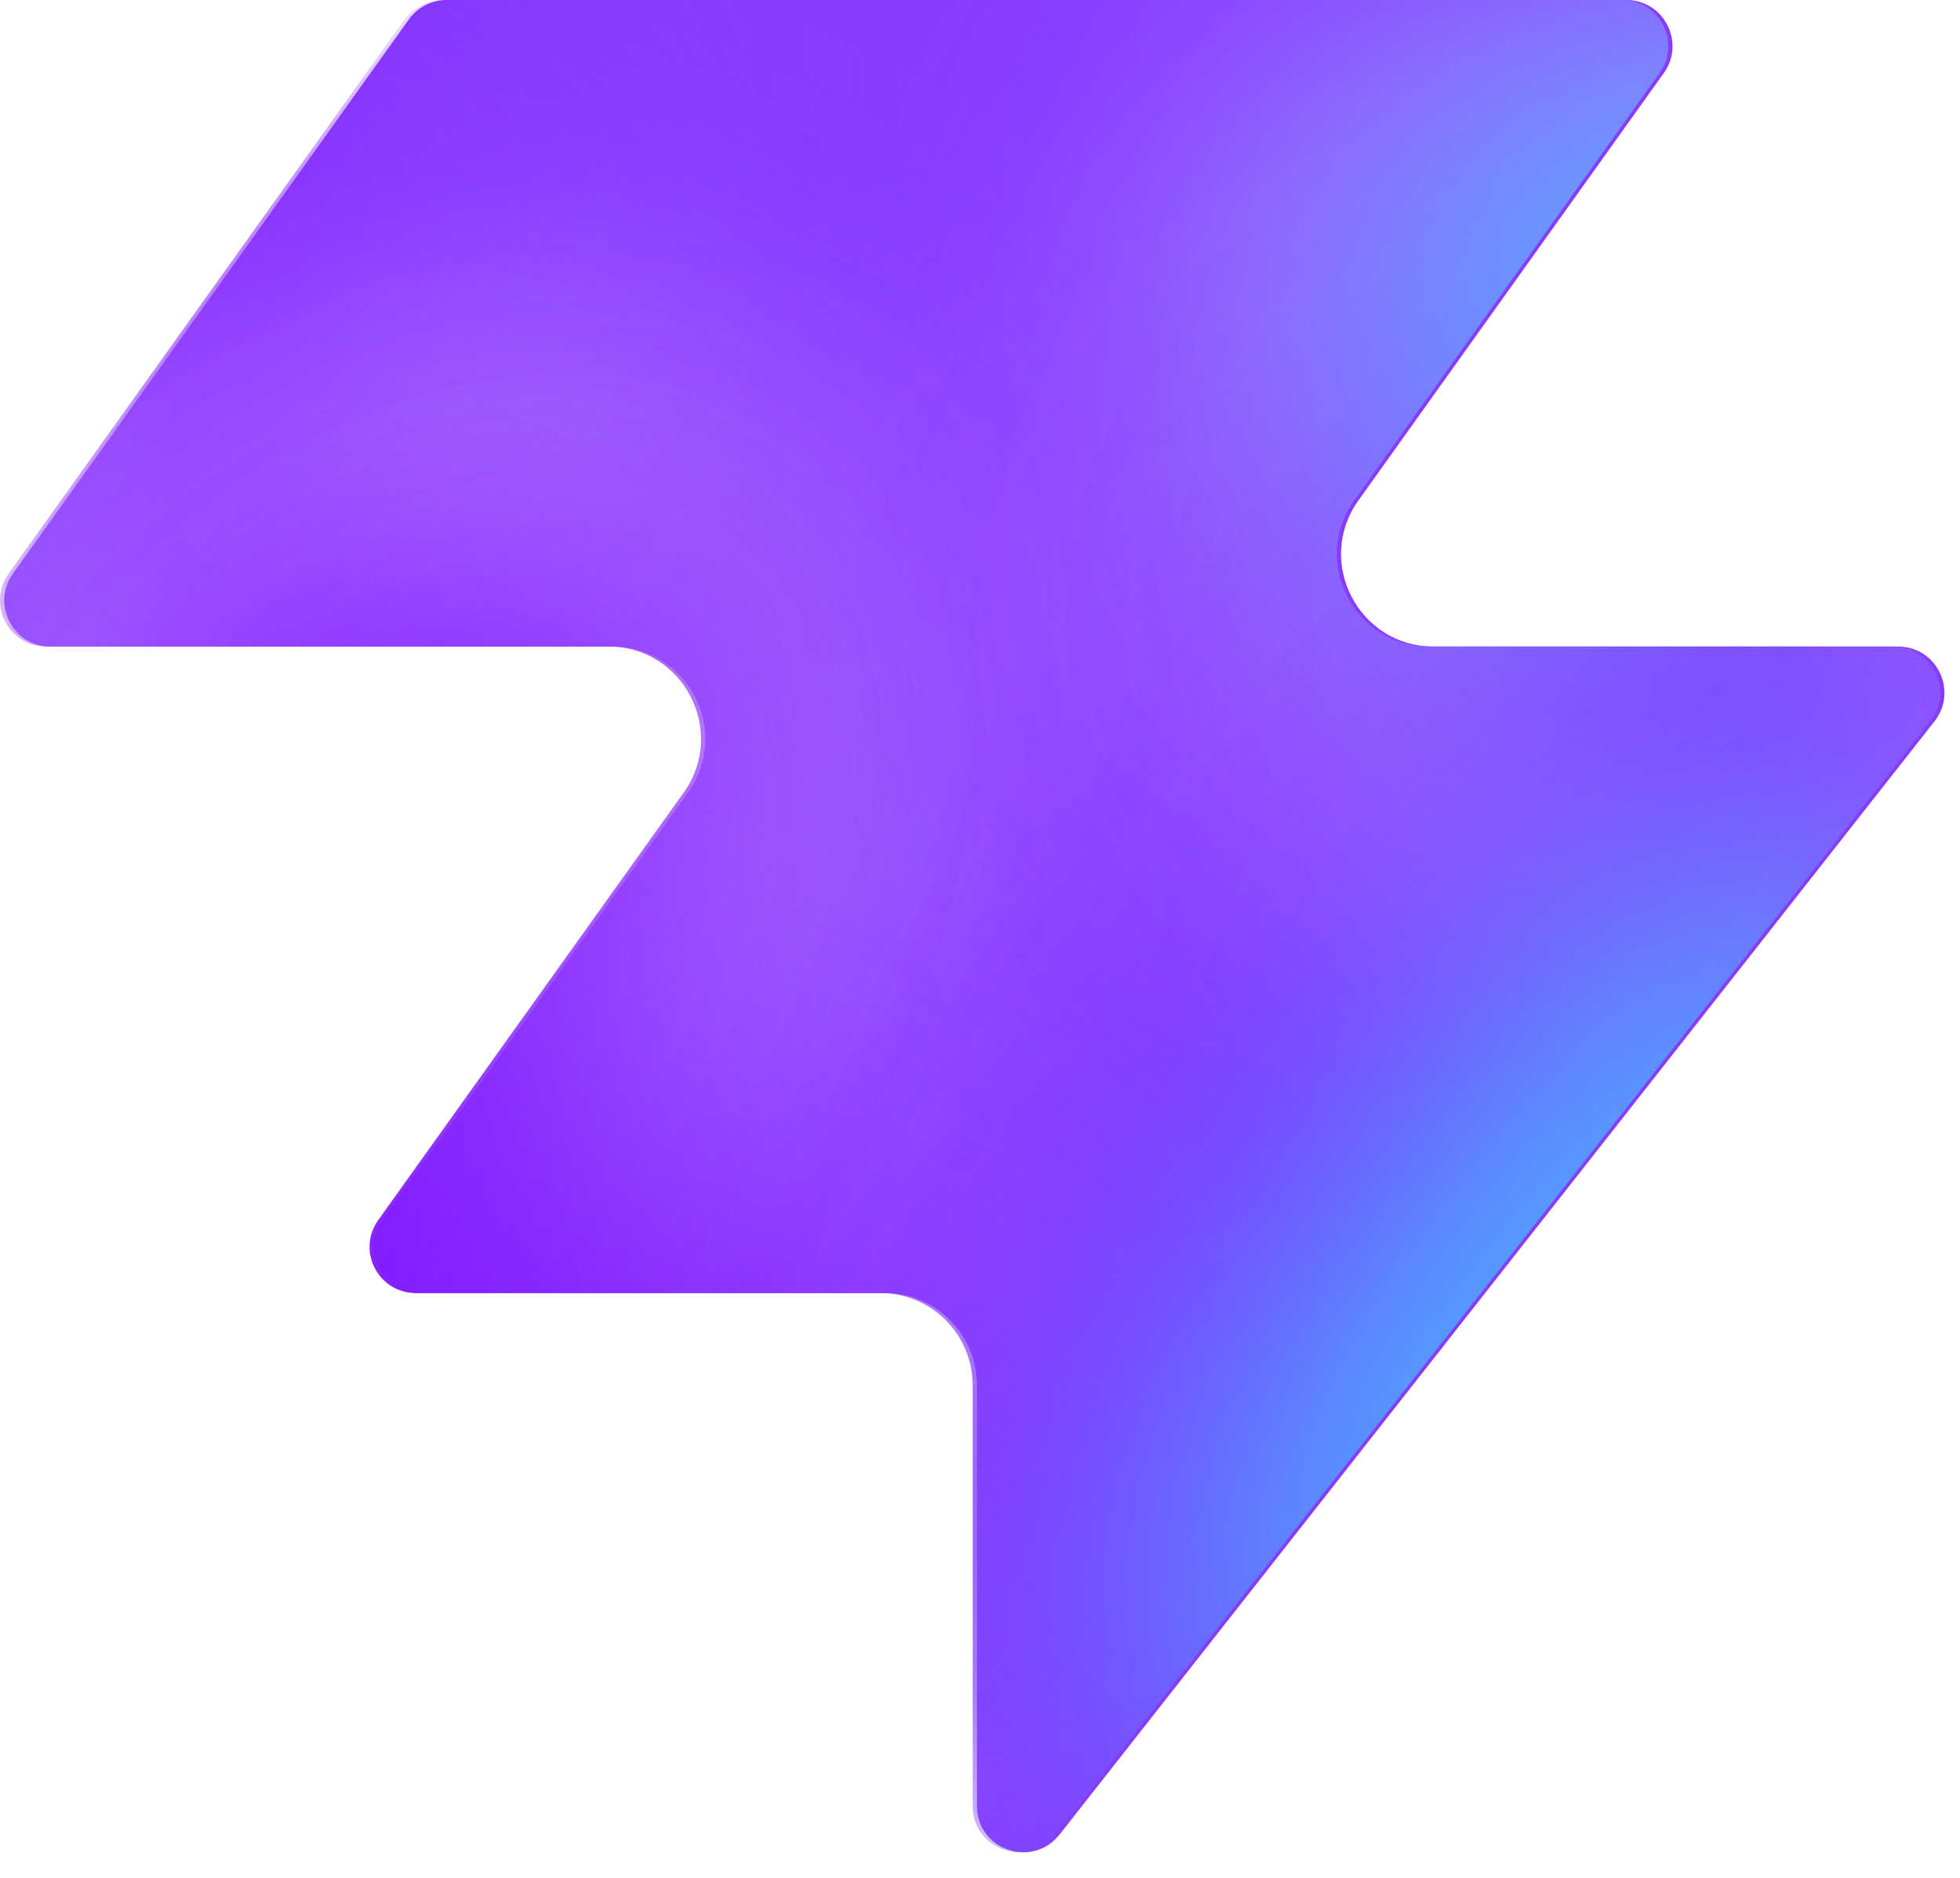
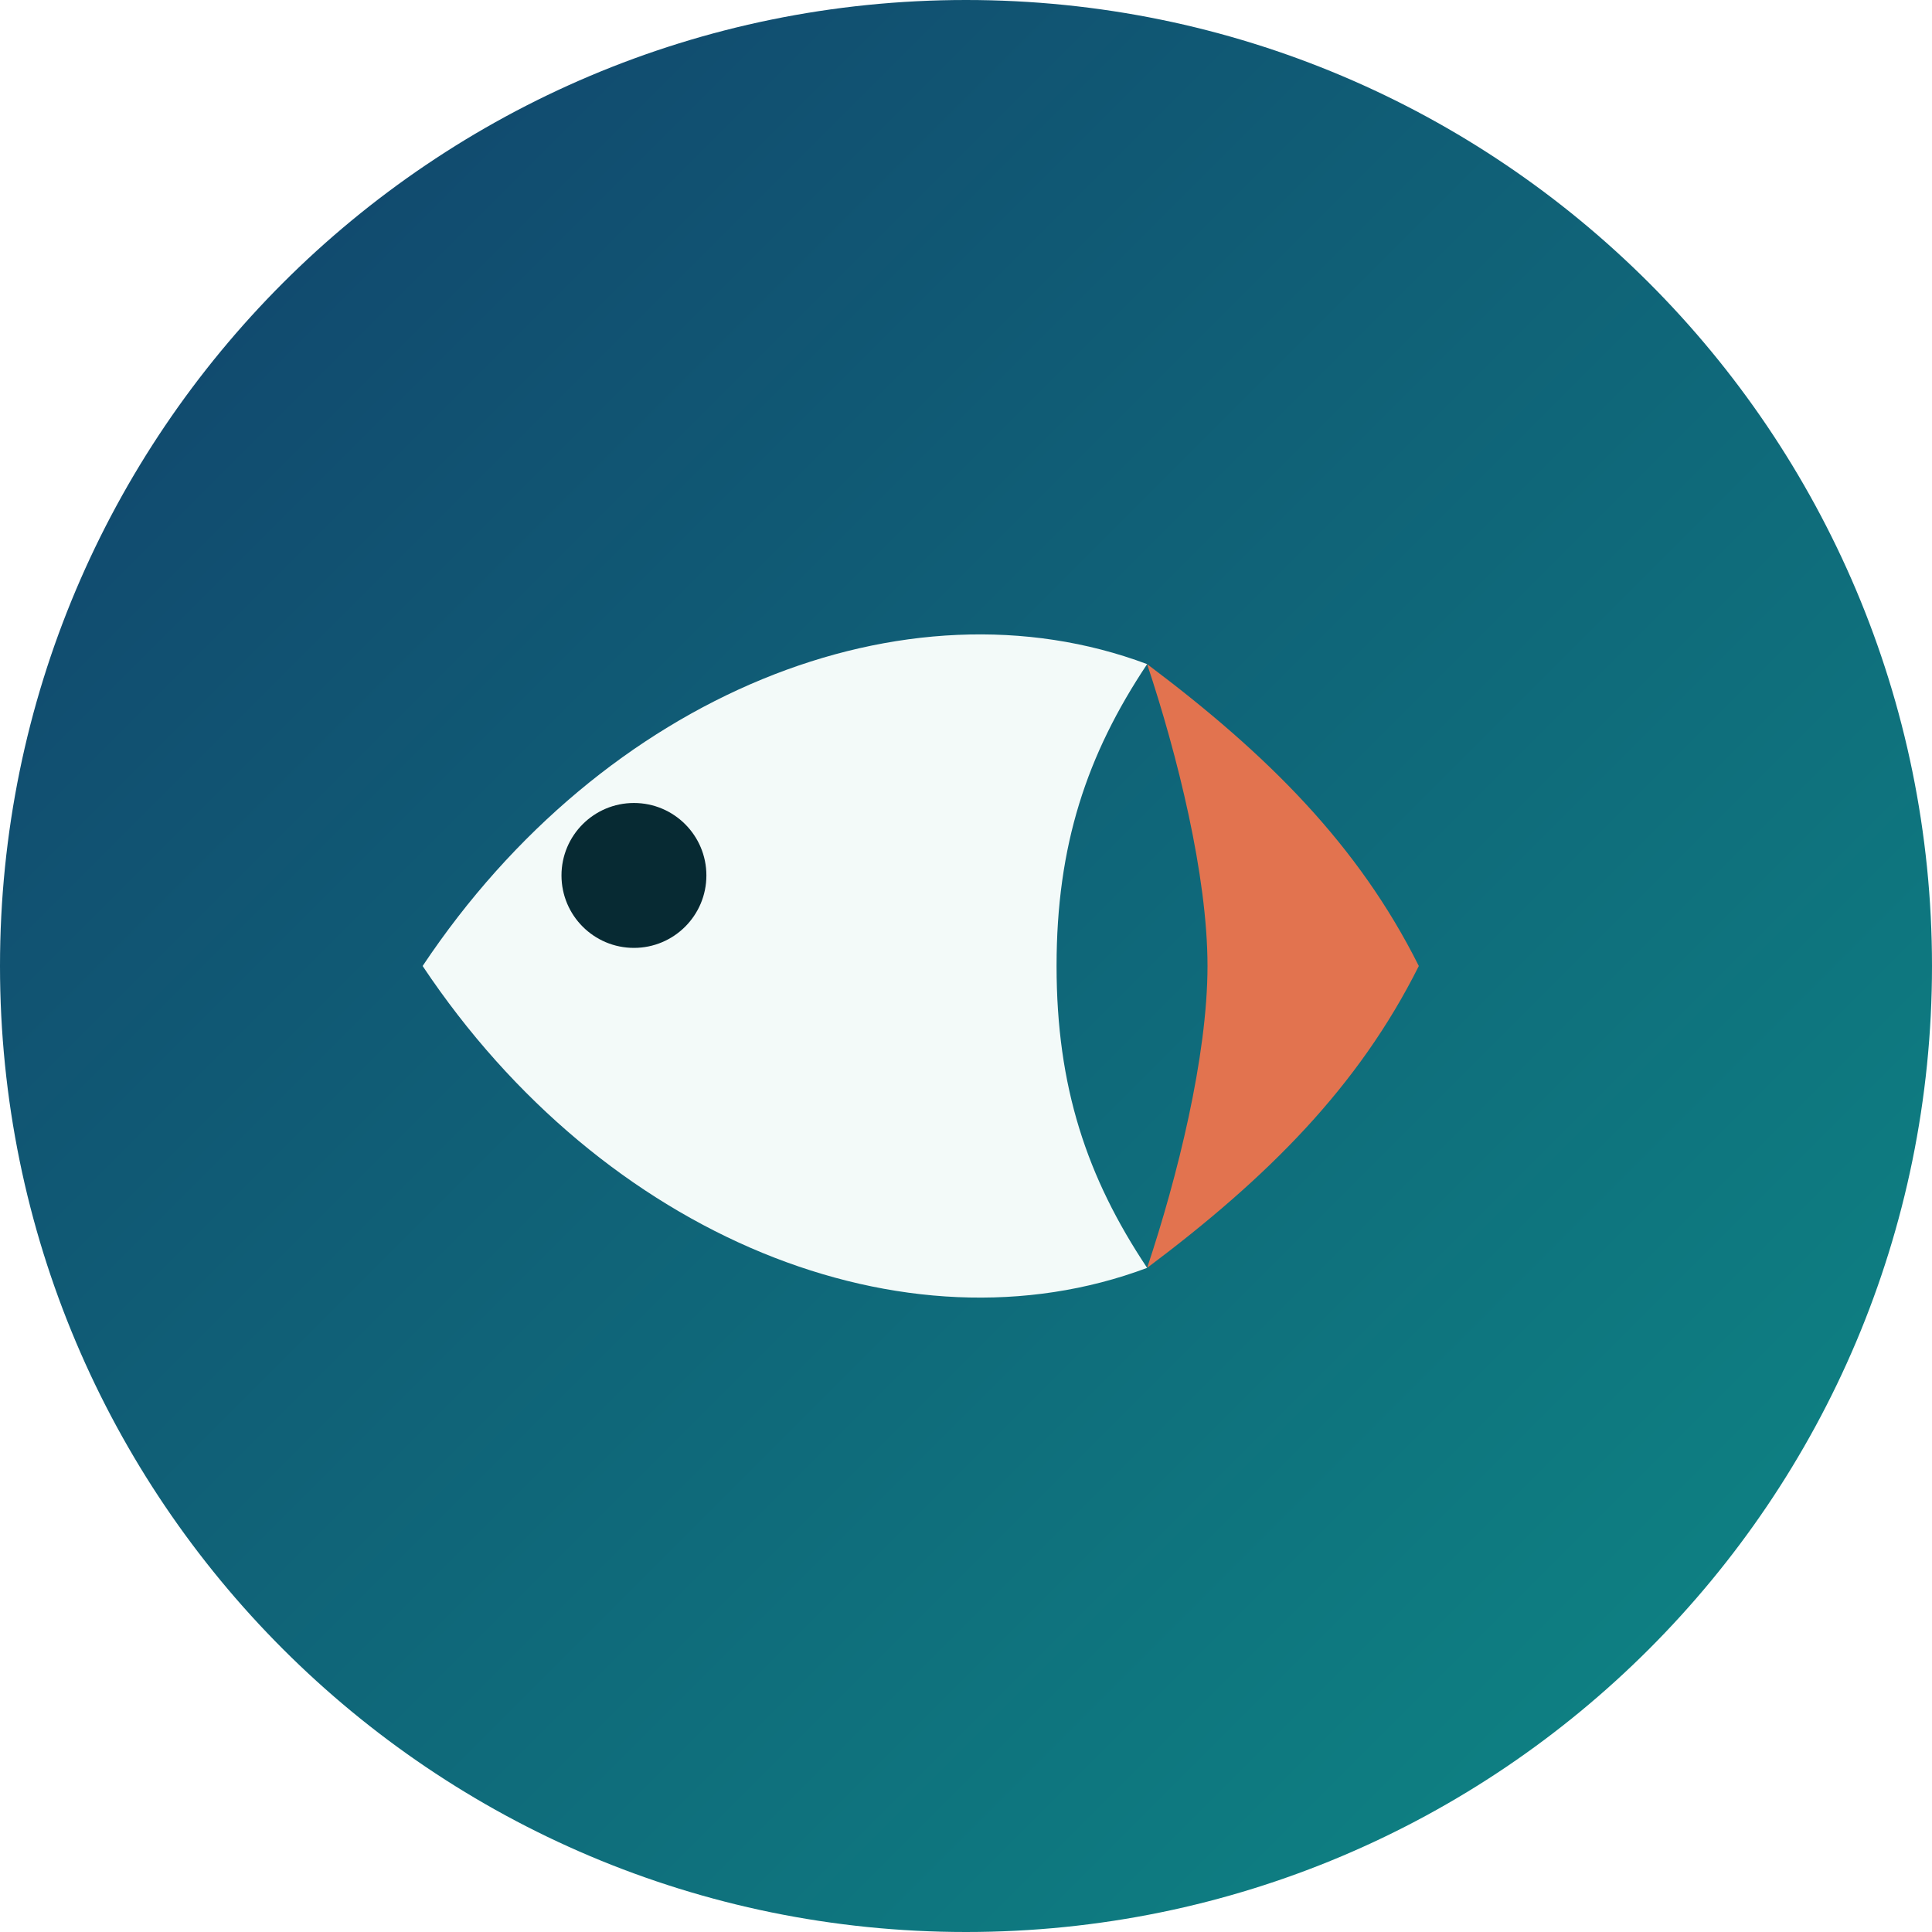
- <svg xmlns="http://www.w3.org/2000/svg" width="48" height="46" fill="none" viewBox="0 0 48 46">
-   <path fill="#863bff" d="M25.946 44.938c-.664.845-2.021.375-2.021-.698V33.937a2.26 2.26 0 0 0-2.262-2.262H10.287c-.92 0-1.456-1.04-.92-1.788l7.48-10.471c1.07-1.497 0-3.578-1.842-3.578H1.237c-.92 0-1.456-1.04-.92-1.788L10.013.474c.214-.297.556-.474.92-.474h28.894c.92 0 1.456 1.04.92 1.788l-7.48 10.471c-1.07 1.498 0 3.579 1.842 3.579h11.377c.943 0 1.473 1.088.89 1.83L25.947 44.94z" style="fill:#863bff;fill:color(display-p3 .525 .23 1);fill-opacity:1" />
-   <mask id="a" width="48" height="46" x="0" y="0" maskUnits="userSpaceOnUse" style="mask-type:alpha">
-     <path fill="#000" d="M25.842 44.938c-.664.844-2.021.375-2.021-.698V33.937a2.26 2.26 0 0 0-2.262-2.262H10.183c-.92 0-1.456-1.04-.92-1.788l7.48-10.471c1.07-1.498 0-3.579-1.842-3.579H1.133c-.92 0-1.456-1.04-.92-1.787L9.91.473c.214-.297.556-.474.92-.474h28.894c.92 0 1.456 1.04.92 1.788l-7.48 10.471c-1.07 1.498 0 3.578 1.842 3.578h11.377c.943 0 1.473 1.088.89 1.832L25.843 44.94z" style="fill:#000;fill-opacity:1" />
-   </mask>
-   <g mask="url(#a)">
-     <g filter="url(#b)">
-       <ellipse cx="5.508" cy="14.704" fill="#ede6ff" rx="5.508" ry="14.704" style="fill:#ede6ff;fill:color(display-p3 .927 .903 1);fill-opacity:1" transform="matrix(.00324 1 1 -.00324 -4.47 31.516)" />
-     </g>
-     <g filter="url(#c)">
-       <ellipse cx="10.399" cy="29.851" fill="#ede6ff" rx="10.399" ry="29.851" style="fill:#ede6ff;fill:color(display-p3 .927 .903 1);fill-opacity:1" transform="matrix(.00324 1 1 -.00324 -39.328 7.883)" />
-     </g>
-     <g filter="url(#d)">
-       <ellipse cx="5.508" cy="30.487" fill="#7e14ff" rx="5.508" ry="30.487" style="fill:#7e14ff;fill:color(display-p3 .492 .077 1);fill-opacity:1" transform="rotate(89.814 -25.913 -14.639)scale(1 -1)" />
-     </g>
-     <g filter="url(#e)">
-       <ellipse cx="5.508" cy="30.599" fill="#7e14ff" rx="5.508" ry="30.599" style="fill:#7e14ff;fill:color(display-p3 .492 .077 1);fill-opacity:1" transform="rotate(89.814 -32.644 -3.334)scale(1 -1)" />
-     </g>
-     <g filter="url(#f)">
-       <ellipse cx="5.508" cy="30.599" fill="#7e14ff" rx="5.508" ry="30.599" style="fill:#7e14ff;fill:color(display-p3 .492 .077 1);fill-opacity:1" transform="matrix(.00324 1 1 -.00324 -34.34 30.47)" />
-     </g>
-     <g filter="url(#g)">
-       <ellipse cx="14.072" cy="22.078" fill="#ede6ff" rx="14.072" ry="22.078" style="fill:#ede6ff;fill:color(display-p3 .927 .903 1);fill-opacity:1" transform="rotate(93.35 24.506 48.493)scale(-1 1)" />
-     </g>
-     <g filter="url(#h)">
-       <ellipse cx="3.47" cy="21.501" fill="#7e14ff" rx="3.47" ry="21.501" style="fill:#7e14ff;fill:color(display-p3 .492 .077 1);fill-opacity:1" transform="rotate(89.009 28.708 47.59)scale(-1 1)" />
-     </g>
-     <g filter="url(#i)">
-       <ellipse cx="3.47" cy="21.501" fill="#7e14ff" rx="3.47" ry="21.501" style="fill:#7e14ff;fill:color(display-p3 .492 .077 1);fill-opacity:1" transform="rotate(89.009 28.708 47.59)scale(-1 1)" />
-     </g>
-     <g filter="url(#j)">
-       <ellipse cx=".387" cy="8.972" fill="#7e14ff" rx="4.407" ry="29.108" style="fill:#7e14ff;fill:color(display-p3 .492 .077 1);fill-opacity:1" transform="rotate(39.51 .387 8.972)" />
-     </g>
-     <g filter="url(#k)">
-       <ellipse cx="47.523" cy="-6.092" fill="#7e14ff" rx="4.407" ry="29.108" style="fill:#7e14ff;fill:color(display-p3 .492 .077 1);fill-opacity:1" transform="rotate(37.892 47.523 -6.092)" />
-     </g>
-     <g filter="url(#l)">
-       <ellipse cx="41.412" cy="6.333" fill="#47bfff" rx="5.971" ry="9.665" style="fill:#47bfff;fill:color(display-p3 .28 .748 1);fill-opacity:1" transform="rotate(37.892 41.412 6.333)" />
-     </g>
-     <g filter="url(#m)">
-       <ellipse cx="-1.879" cy="38.332" fill="#7e14ff" rx="4.407" ry="29.108" style="fill:#7e14ff;fill:color(display-p3 .492 .077 1);fill-opacity:1" transform="rotate(37.892 -1.88 38.332)" />
-     </g>
-     <g filter="url(#n)">
-       <ellipse cx="-1.879" cy="38.332" fill="#7e14ff" rx="4.407" ry="29.108" style="fill:#7e14ff;fill:color(display-p3 .492 .077 1);fill-opacity:1" transform="rotate(37.892 -1.88 38.332)" />
-     </g>
-     <g filter="url(#o)">
-       <ellipse cx="35.651" cy="29.907" fill="#7e14ff" rx="4.407" ry="29.108" style="fill:#7e14ff;fill:color(display-p3 .492 .077 1);fill-opacity:1" transform="rotate(37.892 35.651 29.907)" />
-     </g>
-     <g filter="url(#p)">
-       <ellipse cx="38.418" cy="32.4" fill="#47bfff" rx="5.971" ry="15.297" style="fill:#47bfff;fill:color(display-p3 .28 .748 1);fill-opacity:1" transform="rotate(37.892 38.418 32.4)" />
-     </g>
-   </g>
+ <svg xmlns="http://www.w3.org/2000/svg" viewBox="0 0 64 64">
  <defs>
-     <filter id="b" width="60.045" height="41.654" x="-19.77" y="16.149" color-interpolation-filters="sRGB" filterUnits="userSpaceOnUse">
-       <feFlood flood-opacity="0" result="BackgroundImageFix" />
-       <feBlend in="SourceGraphic" in2="BackgroundImageFix" result="shape" />
-       <feGaussianBlur result="effect1_foregroundBlur_2002_17158" stdDeviation="7.659" />
-     </filter>
-     <filter id="c" width="90.34" height="51.437" x="-54.613" y="-7.533" color-interpolation-filters="sRGB" filterUnits="userSpaceOnUse">
-       <feFlood flood-opacity="0" result="BackgroundImageFix" />
-       <feBlend in="SourceGraphic" in2="BackgroundImageFix" result="shape" />
-       <feGaussianBlur result="effect1_foregroundBlur_2002_17158" stdDeviation="7.659" />
-     </filter>
-     <filter id="d" width="79.355" height="29.4" x="-49.64" y="2.03" color-interpolation-filters="sRGB" filterUnits="userSpaceOnUse">
-       <feFlood flood-opacity="0" result="BackgroundImageFix" />
-       <feBlend in="SourceGraphic" in2="BackgroundImageFix" result="shape" />
-       <feGaussianBlur result="effect1_foregroundBlur_2002_17158" stdDeviation="4.596" />
-     </filter>
-     <filter id="e" width="79.579" height="29.4" x="-45.045" y="20.029" color-interpolation-filters="sRGB" filterUnits="userSpaceOnUse">
-       <feFlood flood-opacity="0" result="BackgroundImageFix" />
-       <feBlend in="SourceGraphic" in2="BackgroundImageFix" result="shape" />
-       <feGaussianBlur result="effect1_foregroundBlur_2002_17158" stdDeviation="4.596" />
-     </filter>
-     <filter id="f" width="79.579" height="29.4" x="-43.513" y="21.178" color-interpolation-filters="sRGB" filterUnits="userSpaceOnUse">
-       <feFlood flood-opacity="0" result="BackgroundImageFix" />
-       <feBlend in="SourceGraphic" in2="BackgroundImageFix" result="shape" />
-       <feGaussianBlur result="effect1_foregroundBlur_2002_17158" stdDeviation="4.596" />
-     </filter>
-     <filter id="g" width="74.749" height="58.852" x="15.756" y="-17.901" color-interpolation-filters="sRGB" filterUnits="userSpaceOnUse">
-       <feFlood flood-opacity="0" result="BackgroundImageFix" />
-       <feBlend in="SourceGraphic" in2="BackgroundImageFix" result="shape" />
-       <feGaussianBlur result="effect1_foregroundBlur_2002_17158" stdDeviation="7.659" />
-     </filter>
-     <filter id="h" width="61.377" height="25.362" x="23.548" y="2.284" color-interpolation-filters="sRGB" filterUnits="userSpaceOnUse">
-       <feFlood flood-opacity="0" result="BackgroundImageFix" />
-       <feBlend in="SourceGraphic" in2="BackgroundImageFix" result="shape" />
-       <feGaussianBlur result="effect1_foregroundBlur_2002_17158" stdDeviation="4.596" />
-     </filter>
-     <filter id="i" width="61.377" height="25.362" x="23.548" y="2.284" color-interpolation-filters="sRGB" filterUnits="userSpaceOnUse">
-       <feFlood flood-opacity="0" result="BackgroundImageFix" />
-       <feBlend in="SourceGraphic" in2="BackgroundImageFix" result="shape" />
-       <feGaussianBlur result="effect1_foregroundBlur_2002_17158" stdDeviation="4.596" />
-     </filter>
-     <filter id="j" width="56.045" height="63.649" x="-27.636" y="-22.853" color-interpolation-filters="sRGB" filterUnits="userSpaceOnUse">
-       <feFlood flood-opacity="0" result="BackgroundImageFix" />
-       <feBlend in="SourceGraphic" in2="BackgroundImageFix" result="shape" />
-       <feGaussianBlur result="effect1_foregroundBlur_2002_17158" stdDeviation="4.596" />
-     </filter>
-     <filter id="k" width="54.814" height="64.646" x="20.116" y="-38.415" color-interpolation-filters="sRGB" filterUnits="userSpaceOnUse">
-       <feFlood flood-opacity="0" result="BackgroundImageFix" />
-       <feBlend in="SourceGraphic" in2="BackgroundImageFix" result="shape" />
-       <feGaussianBlur result="effect1_foregroundBlur_2002_17158" stdDeviation="4.596" />
-     </filter>
-     <filter id="l" width="33.541" height="35.313" x="24.641" y="-11.323" color-interpolation-filters="sRGB" filterUnits="userSpaceOnUse">
-       <feFlood flood-opacity="0" result="BackgroundImageFix" />
-       <feBlend in="SourceGraphic" in2="BackgroundImageFix" result="shape" />
-       <feGaussianBlur result="effect1_foregroundBlur_2002_17158" stdDeviation="4.596" />
-     </filter>
-     <filter id="m" width="54.814" height="64.646" x="-29.286" y="6.009" color-interpolation-filters="sRGB" filterUnits="userSpaceOnUse">
-       <feFlood flood-opacity="0" result="BackgroundImageFix" />
-       <feBlend in="SourceGraphic" in2="BackgroundImageFix" result="shape" />
-       <feGaussianBlur result="effect1_foregroundBlur_2002_17158" stdDeviation="4.596" />
-     </filter>
-     <filter id="n" width="54.814" height="64.646" x="-29.286" y="6.009" color-interpolation-filters="sRGB" filterUnits="userSpaceOnUse">
-       <feFlood flood-opacity="0" result="BackgroundImageFix" />
-       <feBlend in="SourceGraphic" in2="BackgroundImageFix" result="shape" />
-       <feGaussianBlur result="effect1_foregroundBlur_2002_17158" stdDeviation="4.596" />
-     </filter>
-     <filter id="o" width="54.814" height="64.646" x="8.244" y="-2.416" color-interpolation-filters="sRGB" filterUnits="userSpaceOnUse">
-       <feFlood flood-opacity="0" result="BackgroundImageFix" />
-       <feBlend in="SourceGraphic" in2="BackgroundImageFix" result="shape" />
-       <feGaussianBlur result="effect1_foregroundBlur_2002_17158" stdDeviation="4.596" />
-     </filter>
-     <filter id="p" width="39.409" height="43.623" x="18.713" y="10.588" color-interpolation-filters="sRGB" filterUnits="userSpaceOnUse">
-       <feFlood flood-opacity="0" result="BackgroundImageFix" />
-       <feBlend in="SourceGraphic" in2="BackgroundImageFix" result="shape" />
-       <feGaussianBlur result="effect1_foregroundBlur_2002_17158" stdDeviation="4.596" />
-     </filter>
+     <linearGradient id="bg" x1="0" y1="0" x2="1" y2="1">
+       <stop offset="0" stop-color="#12406b" />
+       <stop offset="1" stop-color="#0d8a86" />
+     </linearGradient>
  </defs>
+   <circle cx="32" cy="32" r="32" fill="url(#bg)" />
+   <path d="M14 32c6-9 16-13 24-10-2 3-3 6-3 10s1 7 3 10c-8 3-18-1-24-10z" fill="#f3faf9" />
+   <path d="M38 22c4 3 7 6 9 10-2 4-5 7-9 10 1-3 2-7 2-10s-1-7-2-10z" fill="#e2734f" />
+   <circle cx="21" cy="29" r="2.4" fill="#072a33" />
</svg>
